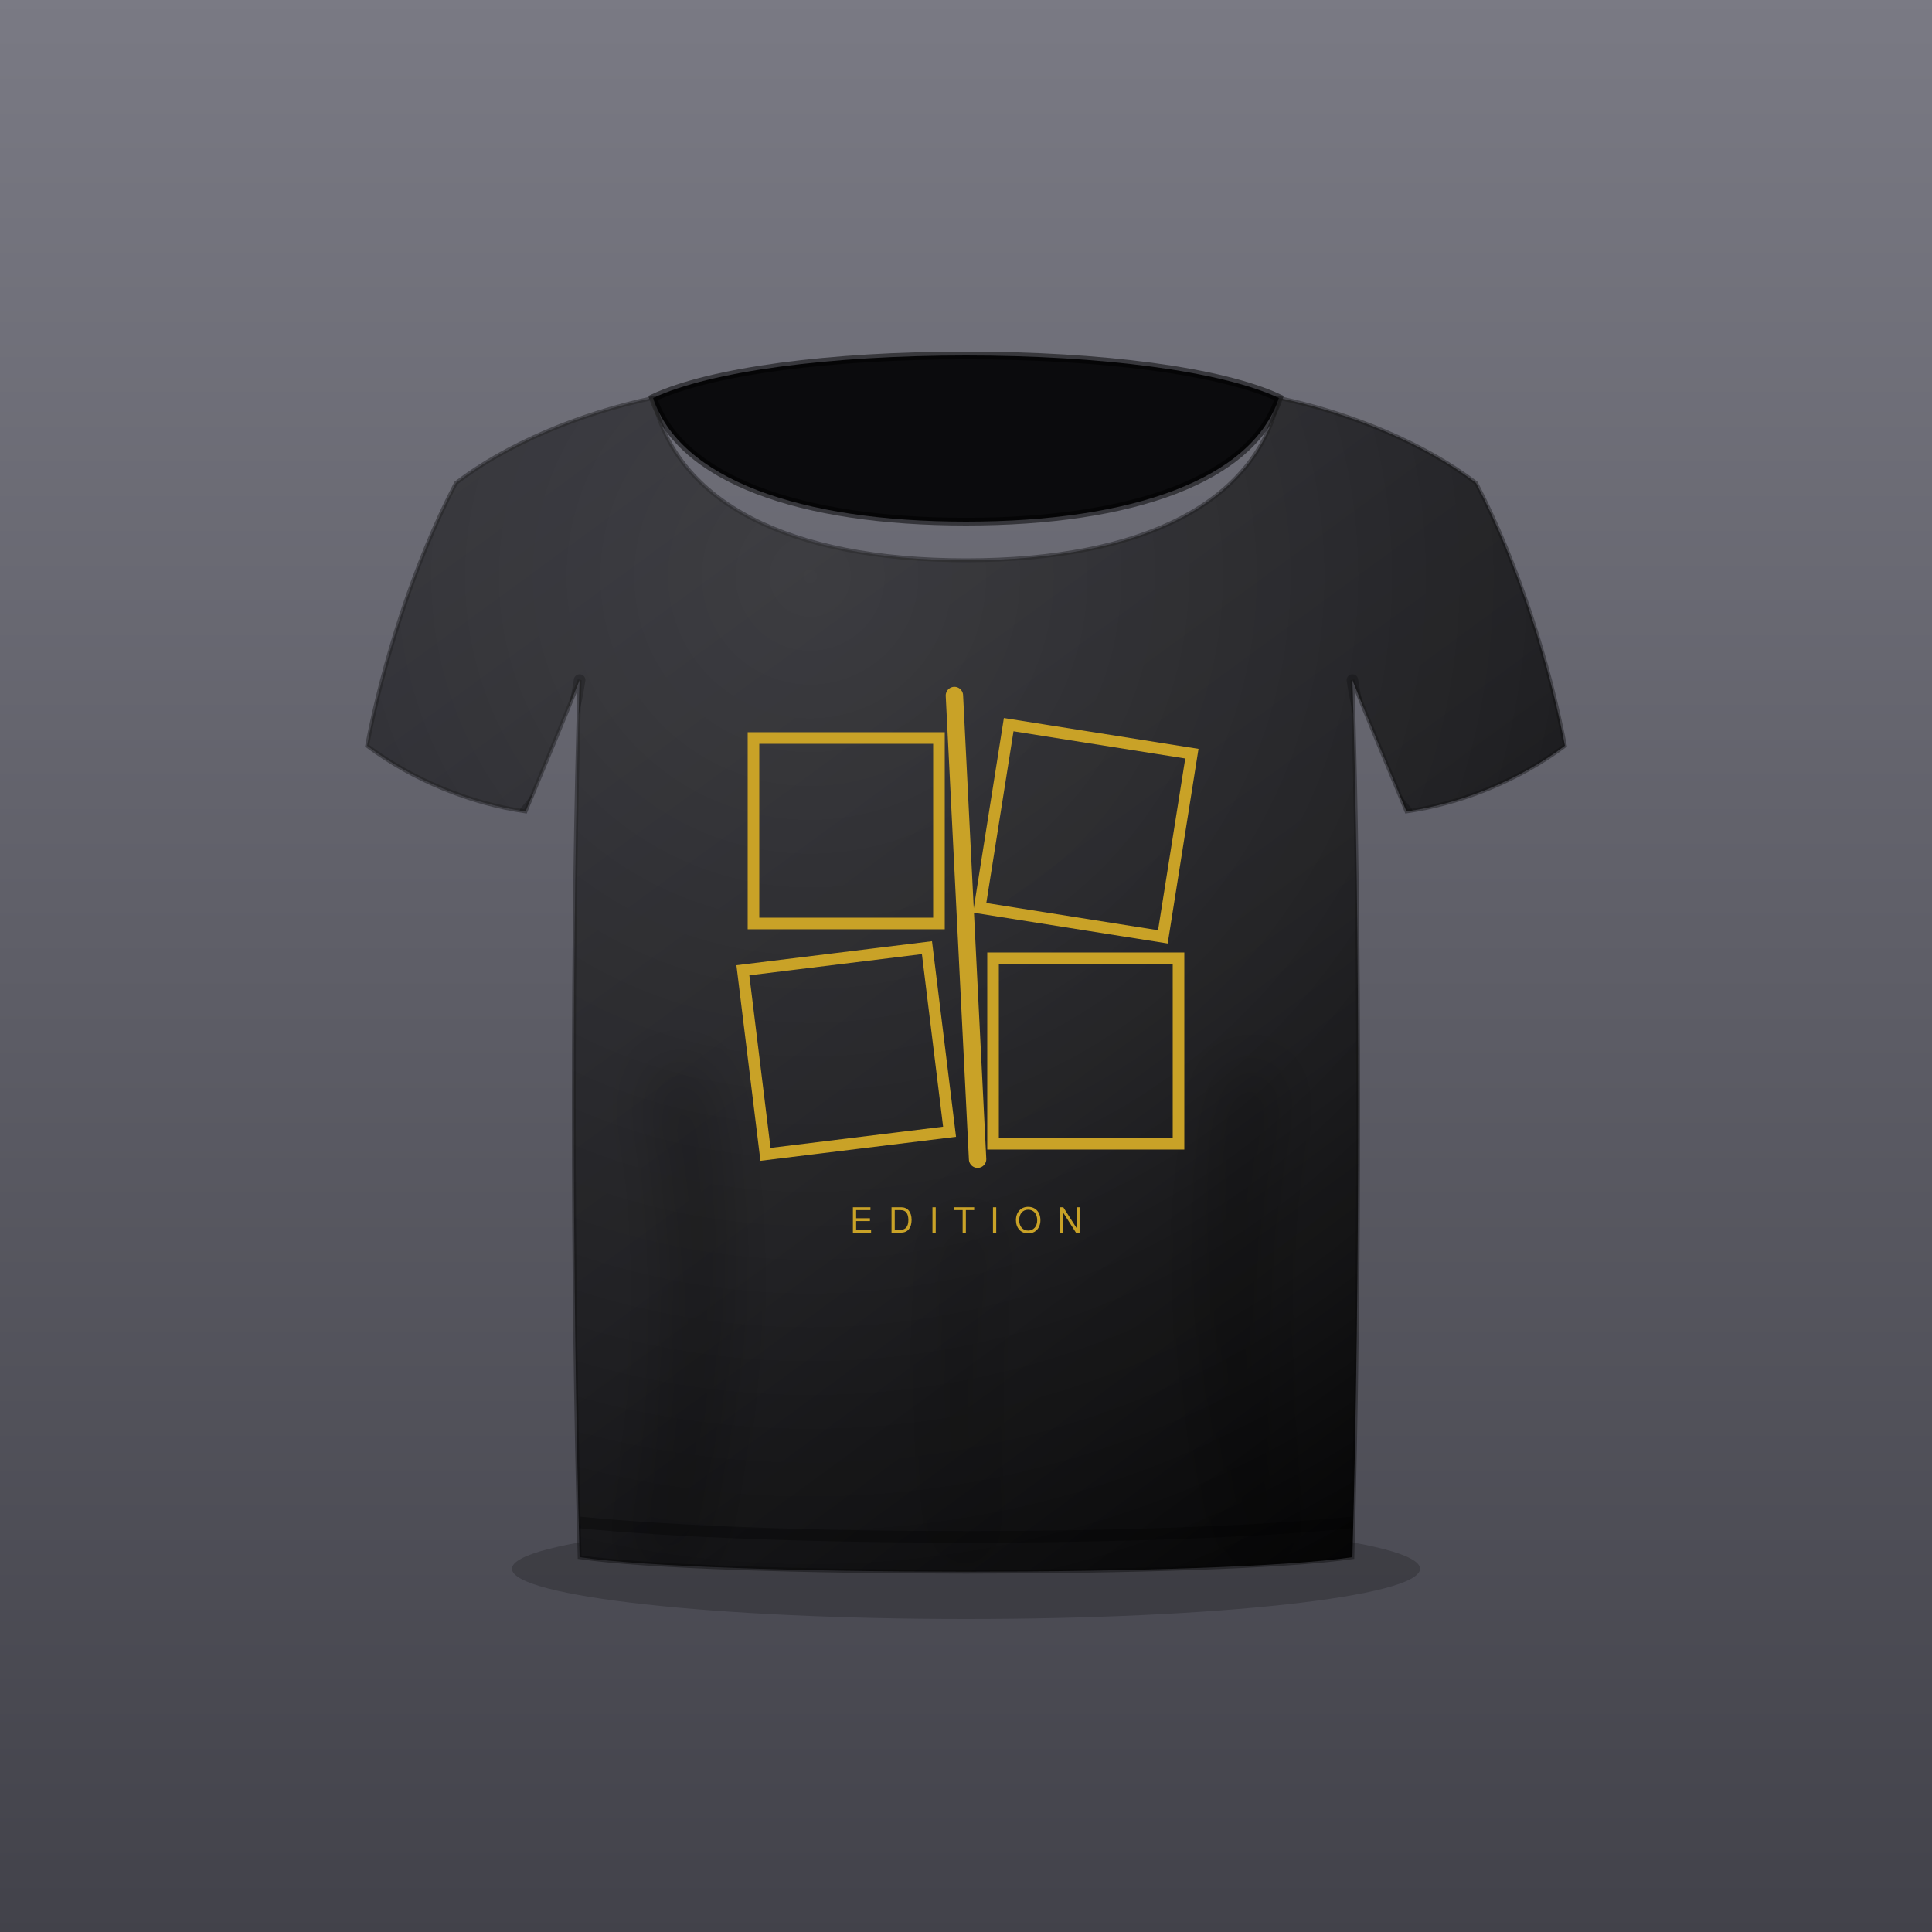
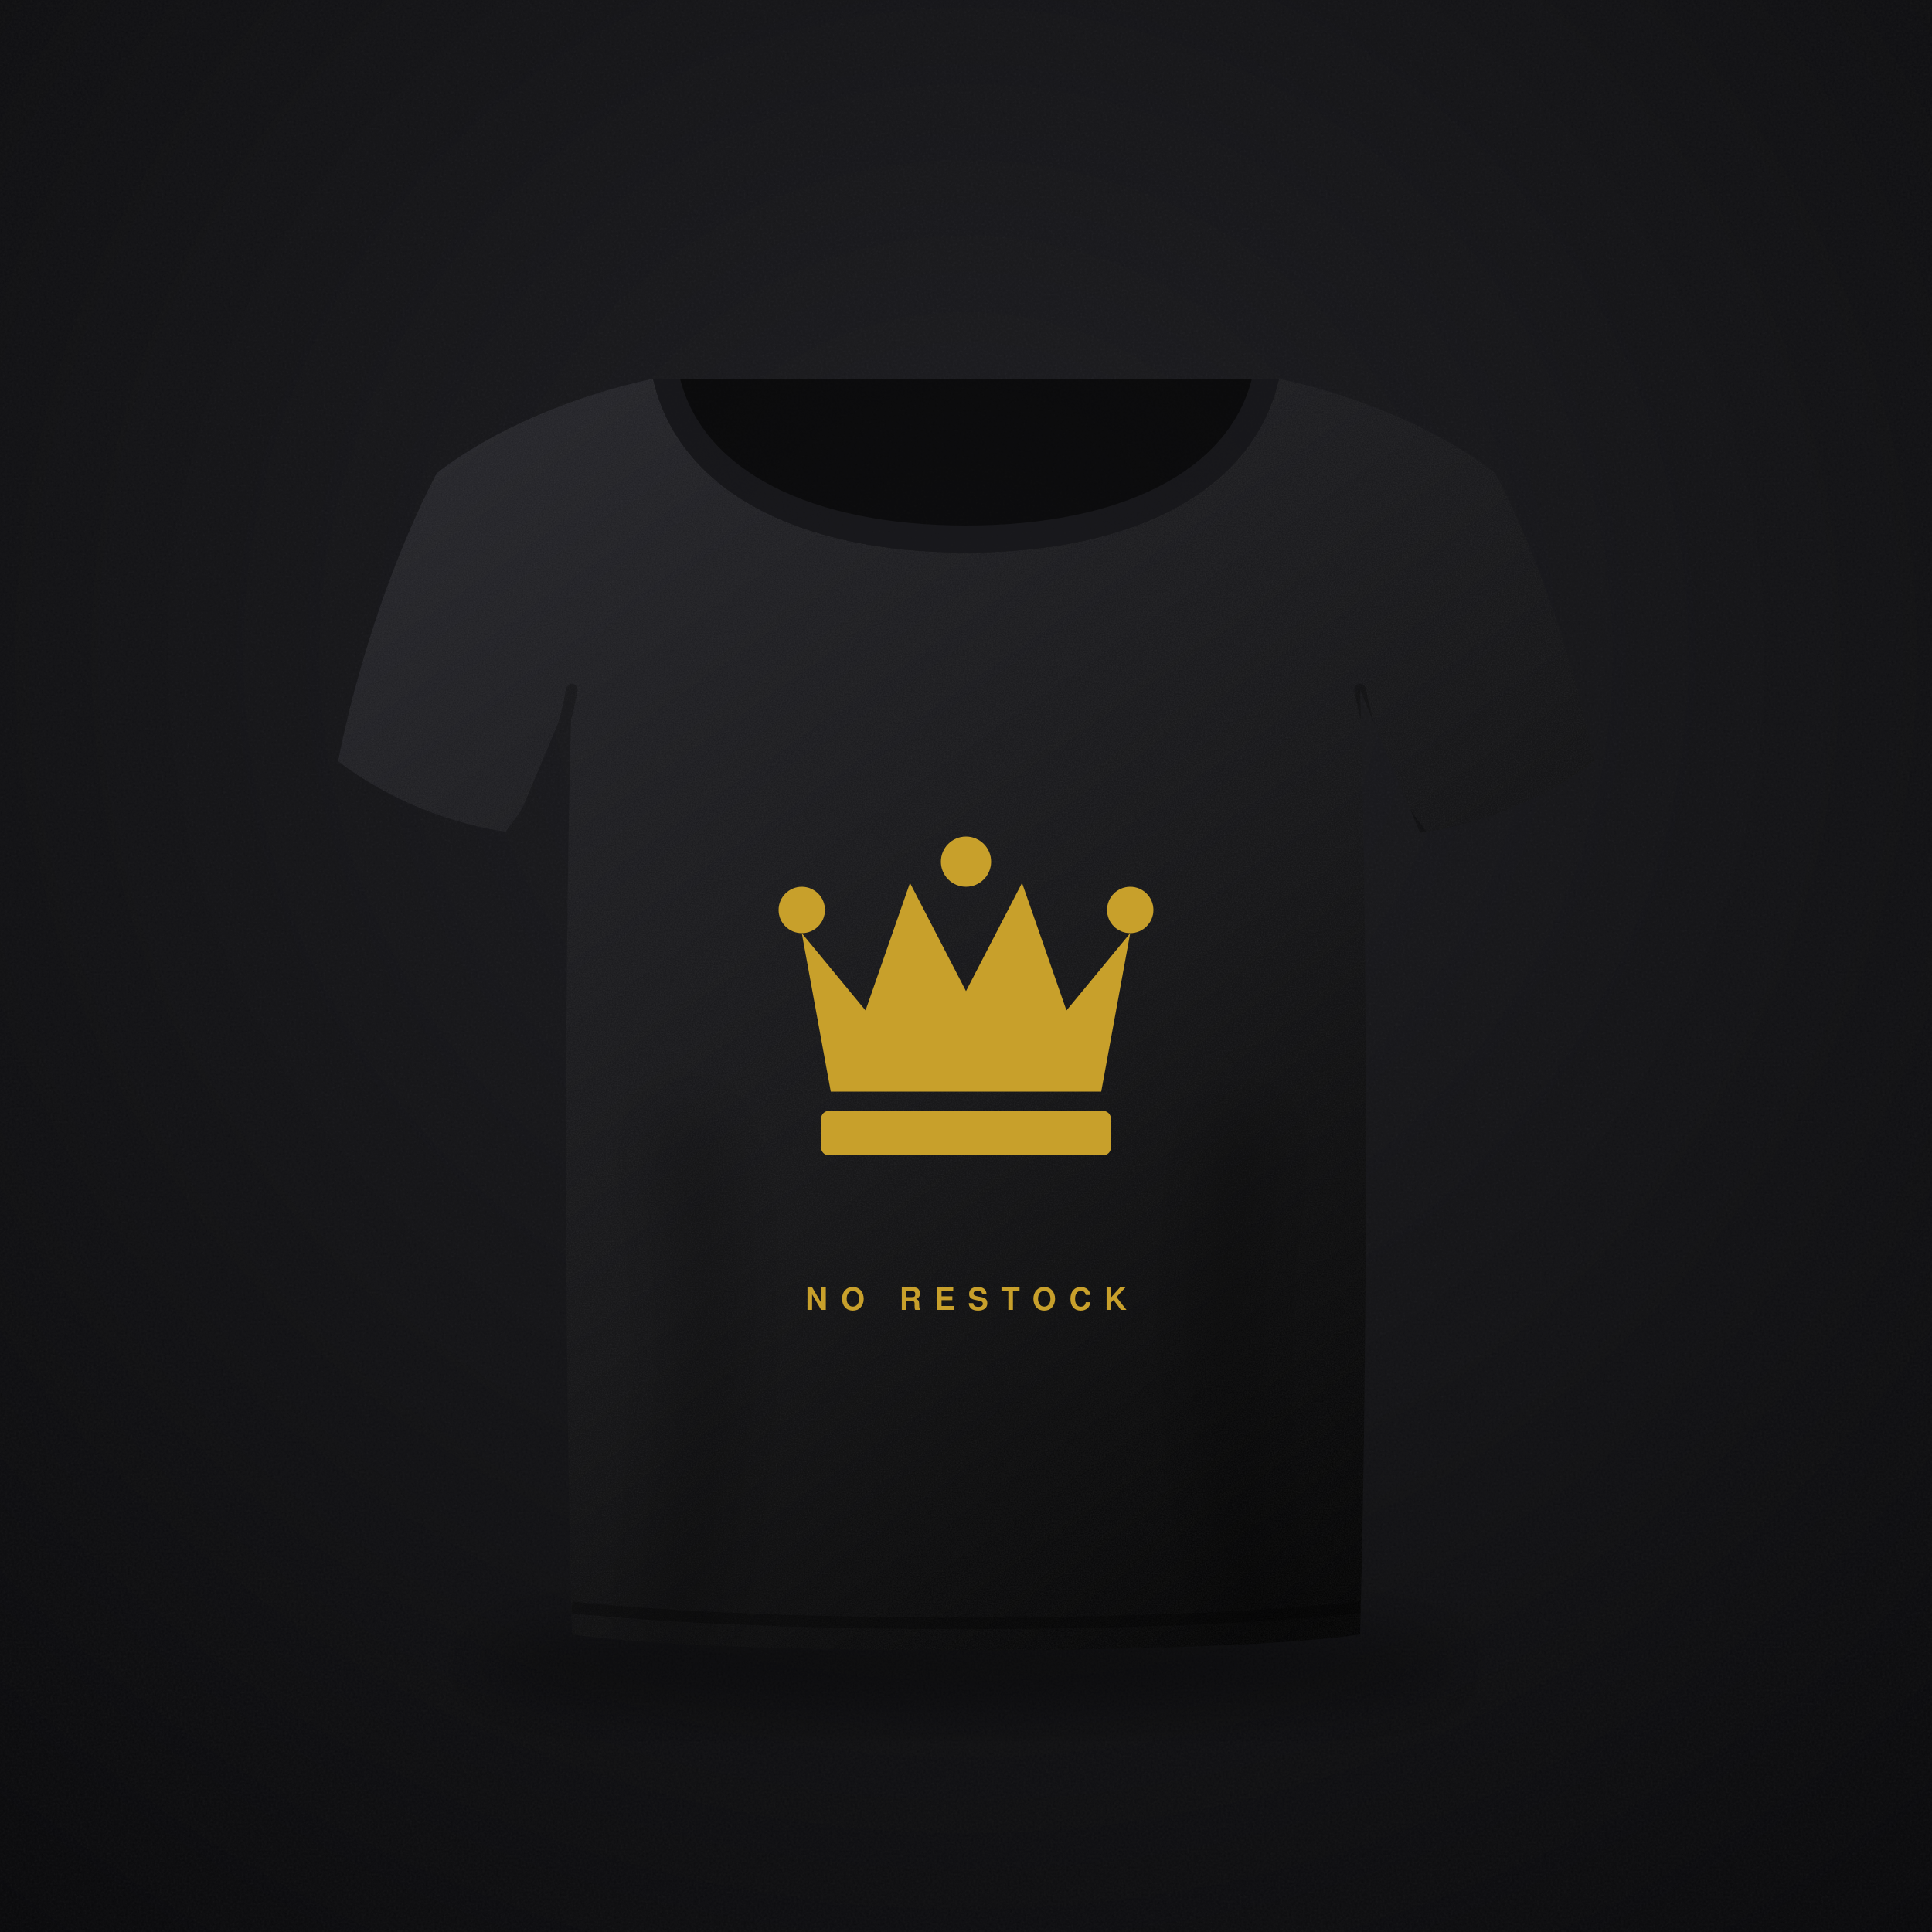
<svg xmlns="http://www.w3.org/2000/svg" viewBox="0 0 1000 1000" width="1000" height="1000" role="img" aria-label="obsidian-tee">
  <defs>
-     <linearGradient id="bg-obsidian-tee" x1="0" y1="0" x2="0" y2="1">
-       <stop offset="0%" stop-color="#7a7a84" />
-       <stop offset="100%" stop-color="#42424a" />
-     </linearGradient>
-     <linearGradient id="fabric-obsidian-tee" x1="0.15" y1="0" x2="0.9" y2="1">
-       <stop offset="0%" stop-color="#232329" />
-       <stop offset="55%" stop-color="#141417" />
+     <radialGradient id="g-obsidian-tee" cx="0.5" cy="0.34" r="0.82">
+       <stop offset="0%" stop-color="#1d1d21" />
+       <stop offset="100%" stop-color="#08080a" />
+     </radialGradient>
+     <linearGradient id="f-obsidian-tee" x1="0.16" y1="0" x2="0.86" y2="1">
+       <stop offset="0%" stop-color="#242429" />
+       <stop offset="54%" stop-color="#141416" />
      <stop offset="100%" stop-color="#000000" />
    </linearGradient>
+     <filter id="grain-obsidian-tee" x="0" y="0" width="100%" height="100%">
+       <feTurbulence type="fractalNoise" baseFrequency="0.85" numOctaves="3" seed="7" />
+       <feColorMatrix type="saturate" values="0" />
+       <feComponentTransfer>
+         <feFuncA type="linear" slope="0.05" />
+       </feComponentTransfer>
+       <feComposite operator="in" in2="SourceGraphic" />
+     </filter>
+     <filter id="weave-obsidian-tee" x="0" y="0" width="100%" height="100%">
+       <feTurbulence type="fractalNoise" baseFrequency="1.5" numOctaves="2" seed="3" />
+       <feColorMatrix type="saturate" values="0" />
+       <feComponentTransfer>
+         <feFuncA type="linear" slope="0.08" />
+       </feComponentTransfer>
+       <feComposite operator="in" in2="SourceGraphic" />
+     </filter>
    <filter id="soft-obsidian-tee" x="-25%" y="-25%" width="150%" height="150%">
-       <feGaussianBlur stdDeviation="14" />
+       <feGaussianBlur stdDeviation="17" />
    </filter>
-     <radialGradient id="sheen-obsidian-tee" cx="0.42" cy="0.3" r="0.62">
-       <stop offset="0%" stop-color="#ffffff" stop-opacity="0.14" />
-       <stop offset="100%" stop-color="#ffffff" stop-opacity="0" />
-     </radialGradient>
-     <clipPath id="tee-obsidian-tee">
-       <path d="M338 206 C300 214 262 230 236 250 C214 292 198 344 190 386 C214 404 244 416 272 420 C282 396 292 372 300 352 C296 480 296 660 300 806 C368 816 632 816 700 806 C704 660 704 480 700 352 C708 372 718 396 728 420 C756 416 786 404 810 386 C802 344 786 292 764 250 C738 230 700 214 662 206 C650 260 592 290 500 290 C408 290 350 260 338 206 Z" />
+     <clipPath id="cloth-obsidian-tee">
+       <path d="M338 196 C296 205 254 223 226 245 C202 291 184 348 175 394 C201 414 234 427 265 431 C276 405 287 379 296 357 C292 494 292 686 296 846 C370 857 630 857 704 846 C708 686 708 494 704 357 C713 379 724 405 735 431 C766 427 799 414 825 394 C816 348 798 291 774 245 C746 223 704 205 662 196 C649 254 587 286 500 286 C413 286 351 254 338 196 Z" />
    </clipPath>
  </defs>
-   <rect width="1000" height="1000" fill="url(#bg-obsidian-tee)" />
-   <ellipse cx="500" cy="812" rx="235" ry="26" fill="#000" opacity="0.20" />
+   <rect width="1000" height="1000" fill="url(#g-obsidian-tee)" />
+   <rect width="1000" height="1000" filter="url(#grain-obsidian-tee)" fill="#ffffff" />
+   <ellipse cx="500" cy="862" rx="256" ry="26" fill="#000" opacity="0.34" filter="url(#soft-obsidian-tee)" />
  <g>
-     <path d="M338 206 C300 214 262 230 236 250 C214 292 198 344 190 386 C214 404 244 416 272 420 C282 396 292 372 300 352 C296 480 296 660 300 806 C368 816 632 816 700 806 C704 660 704 480 700 352 C708 372 718 396 728 420 C756 416 786 404 810 386 C802 344 786 292 764 250 C738 230 700 214 662 206 C650 260 592 290 500 290 C408 290 350 260 338 206 Z" fill="url(#fabric-obsidian-tee)" stroke="#000000" stroke-opacity="0.35" stroke-width="2" />
-     <path d="M338 206 C352 248 414 270 500 270 C586 270 648 248 662 206 C632 192 570 184 500 184 C430 184 368 192 338 206 Z" fill="#0b0b0d" />
-     <path d="M338 206 C352 248 414 270 500 270 C586 270 648 248 662 206 C632 192 570 184 500 184 C430 184 368 192 338 206 Z" fill="none" stroke="#000000" stroke-opacity="0.5" stroke-width="4" />
-     <g clip-path="url(#tee-obsidian-tee)">
-       <rect width="1000" height="1000" fill="url(#sheen-obsidian-tee)" />
+     <path d="M338 196 C296 205 254 223 226 245 C202 291 184 348 175 394 C201 414 234 427 265 431 C276 405 287 379 296 357 C292 494 292 686 296 846 C370 857 630 857 704 846 C708 686 708 494 704 357 C713 379 724 405 735 431 C766 427 799 414 825 394 C816 348 798 291 774 245 C746 223 704 205 662 196 C649 254 587 286 500 286 C413 286 351 254 338 196 Z" fill="url(#f-obsidian-tee)" />
+     <g clip-path="url(#cloth-obsidian-tee)">
+       <rect width="1000" height="1000" filter="url(#weave-obsidian-tee)" fill="#ffffff" />
      <g filter="url(#soft-obsidian-tee)">
-         <path d="M352 566 C368 646 362 726 346 800" stroke="#000000" stroke-opacity="0.20" stroke-width="30" fill="none" stroke-linecap="round" />
-         <path d="M648 566 C632 646 638 726 654 800" stroke="#000000" stroke-opacity="0.20" stroke-width="30" fill="none" stroke-linecap="round" />
-         <path d="M500 640 C494 700 496 752 500 800" stroke="#000000" stroke-opacity="0.12" stroke-width="22" fill="none" stroke-linecap="round" />
+         <path d="M356 590 C372 672 366 756 350 848" stroke="#000000" stroke-opacity="0.20" stroke-width="34" fill="none" stroke-linecap="round" />
+         <path d="M644 590 C628 672 634 756 650 848" stroke="#000000" stroke-opacity="0.20" stroke-width="34" fill="none" stroke-linecap="round" />
      </g>
-       <path d="M272 420 C288 402 296 378 300 352" stroke="#000000" stroke-opacity="0.22" stroke-width="6" fill="none" stroke-linecap="round" />
-       <path d="M728 420 C712 402 704 378 700 352" stroke="#000000" stroke-opacity="0.22" stroke-width="6" fill="none" stroke-linecap="round" />
-       <path d="M300 788 C400 798 600 798 700 788" stroke="#000000" stroke-opacity="0.28" stroke-width="6" fill="none" />
+       <path d="M265 431 C282 410 291 383 296 357" stroke="#000000" stroke-opacity="0.24" stroke-width="6" fill="none" stroke-linecap="round" />
+       <path d="M735 431 C718 410 709 383 704 357" stroke="#000000" stroke-opacity="0.24" stroke-width="6" fill="none" stroke-linecap="round" />
+       <path d="M296 832 C400 843 600 843 704 832" stroke="#000000" stroke-opacity="0.26" stroke-width="6" fill="none" />
    </g>
-     <g transform="translate(500 470)" fill="#c9a227" stroke="#c9a227">
-       <g fill="none" stroke-width="6">
-         <rect x="-110" y="-88" width="96" height="96" />
-         <rect x="14" y="-88" width="96" height="96" transform="rotate(9 62 -40)" />
-         <rect x="-110" y="26" width="96" height="96" transform="rotate(-7 -62 74)" />
-         <rect x="14" y="26" width="96" height="96" />
+     <path d="M338 196 L662 196 C649 254 587 286 500 286 C413 286 351 254 338 196 Z" fill="#000000" opacity="0.6" />
+     <path d="M338 196 C351 254 413 286 500 286 C587 286 649 254 662 196 L648 196 C636 244 580 272 500 272 C420 272 364 244 352 196 Z" fill="#242429" opacity="0.5" />
+     <g transform="translate(500 500)" fill="#c8a02b">
+       <g transform="scale(0.5)">
+         <path d="M-170 -34 L-104 46 L-58 -86 L0 26 L58 -86 L104 46 L170 -34 L140 130 L-140 130 Z" />
+         <rect x="-150" y="150" width="300" height="46" rx="8" />
+         <circle cx="-170" cy="-58" r="24" />
+         <circle cx="170" cy="-58" r="24" />
+         <circle cx="0" cy="-108" r="26" />
      </g>
-       <path d="M-6 -110 L 6 130" stroke-width="9" stroke-linecap="round" />
-       <text x="0" y="168" text-anchor="middle" font-family="Helvetica,Arial,sans-serif" font-size="18" letter-spacing="8" stroke="none">EDITION</text>
+       <text x="0" y="178" text-anchor="middle" font-family="Helvetica,Arial,sans-serif" font-size="16" font-weight="700" letter-spacing="6.7">NO RESTOCK</text>
    </g>
  </g>
</svg>
